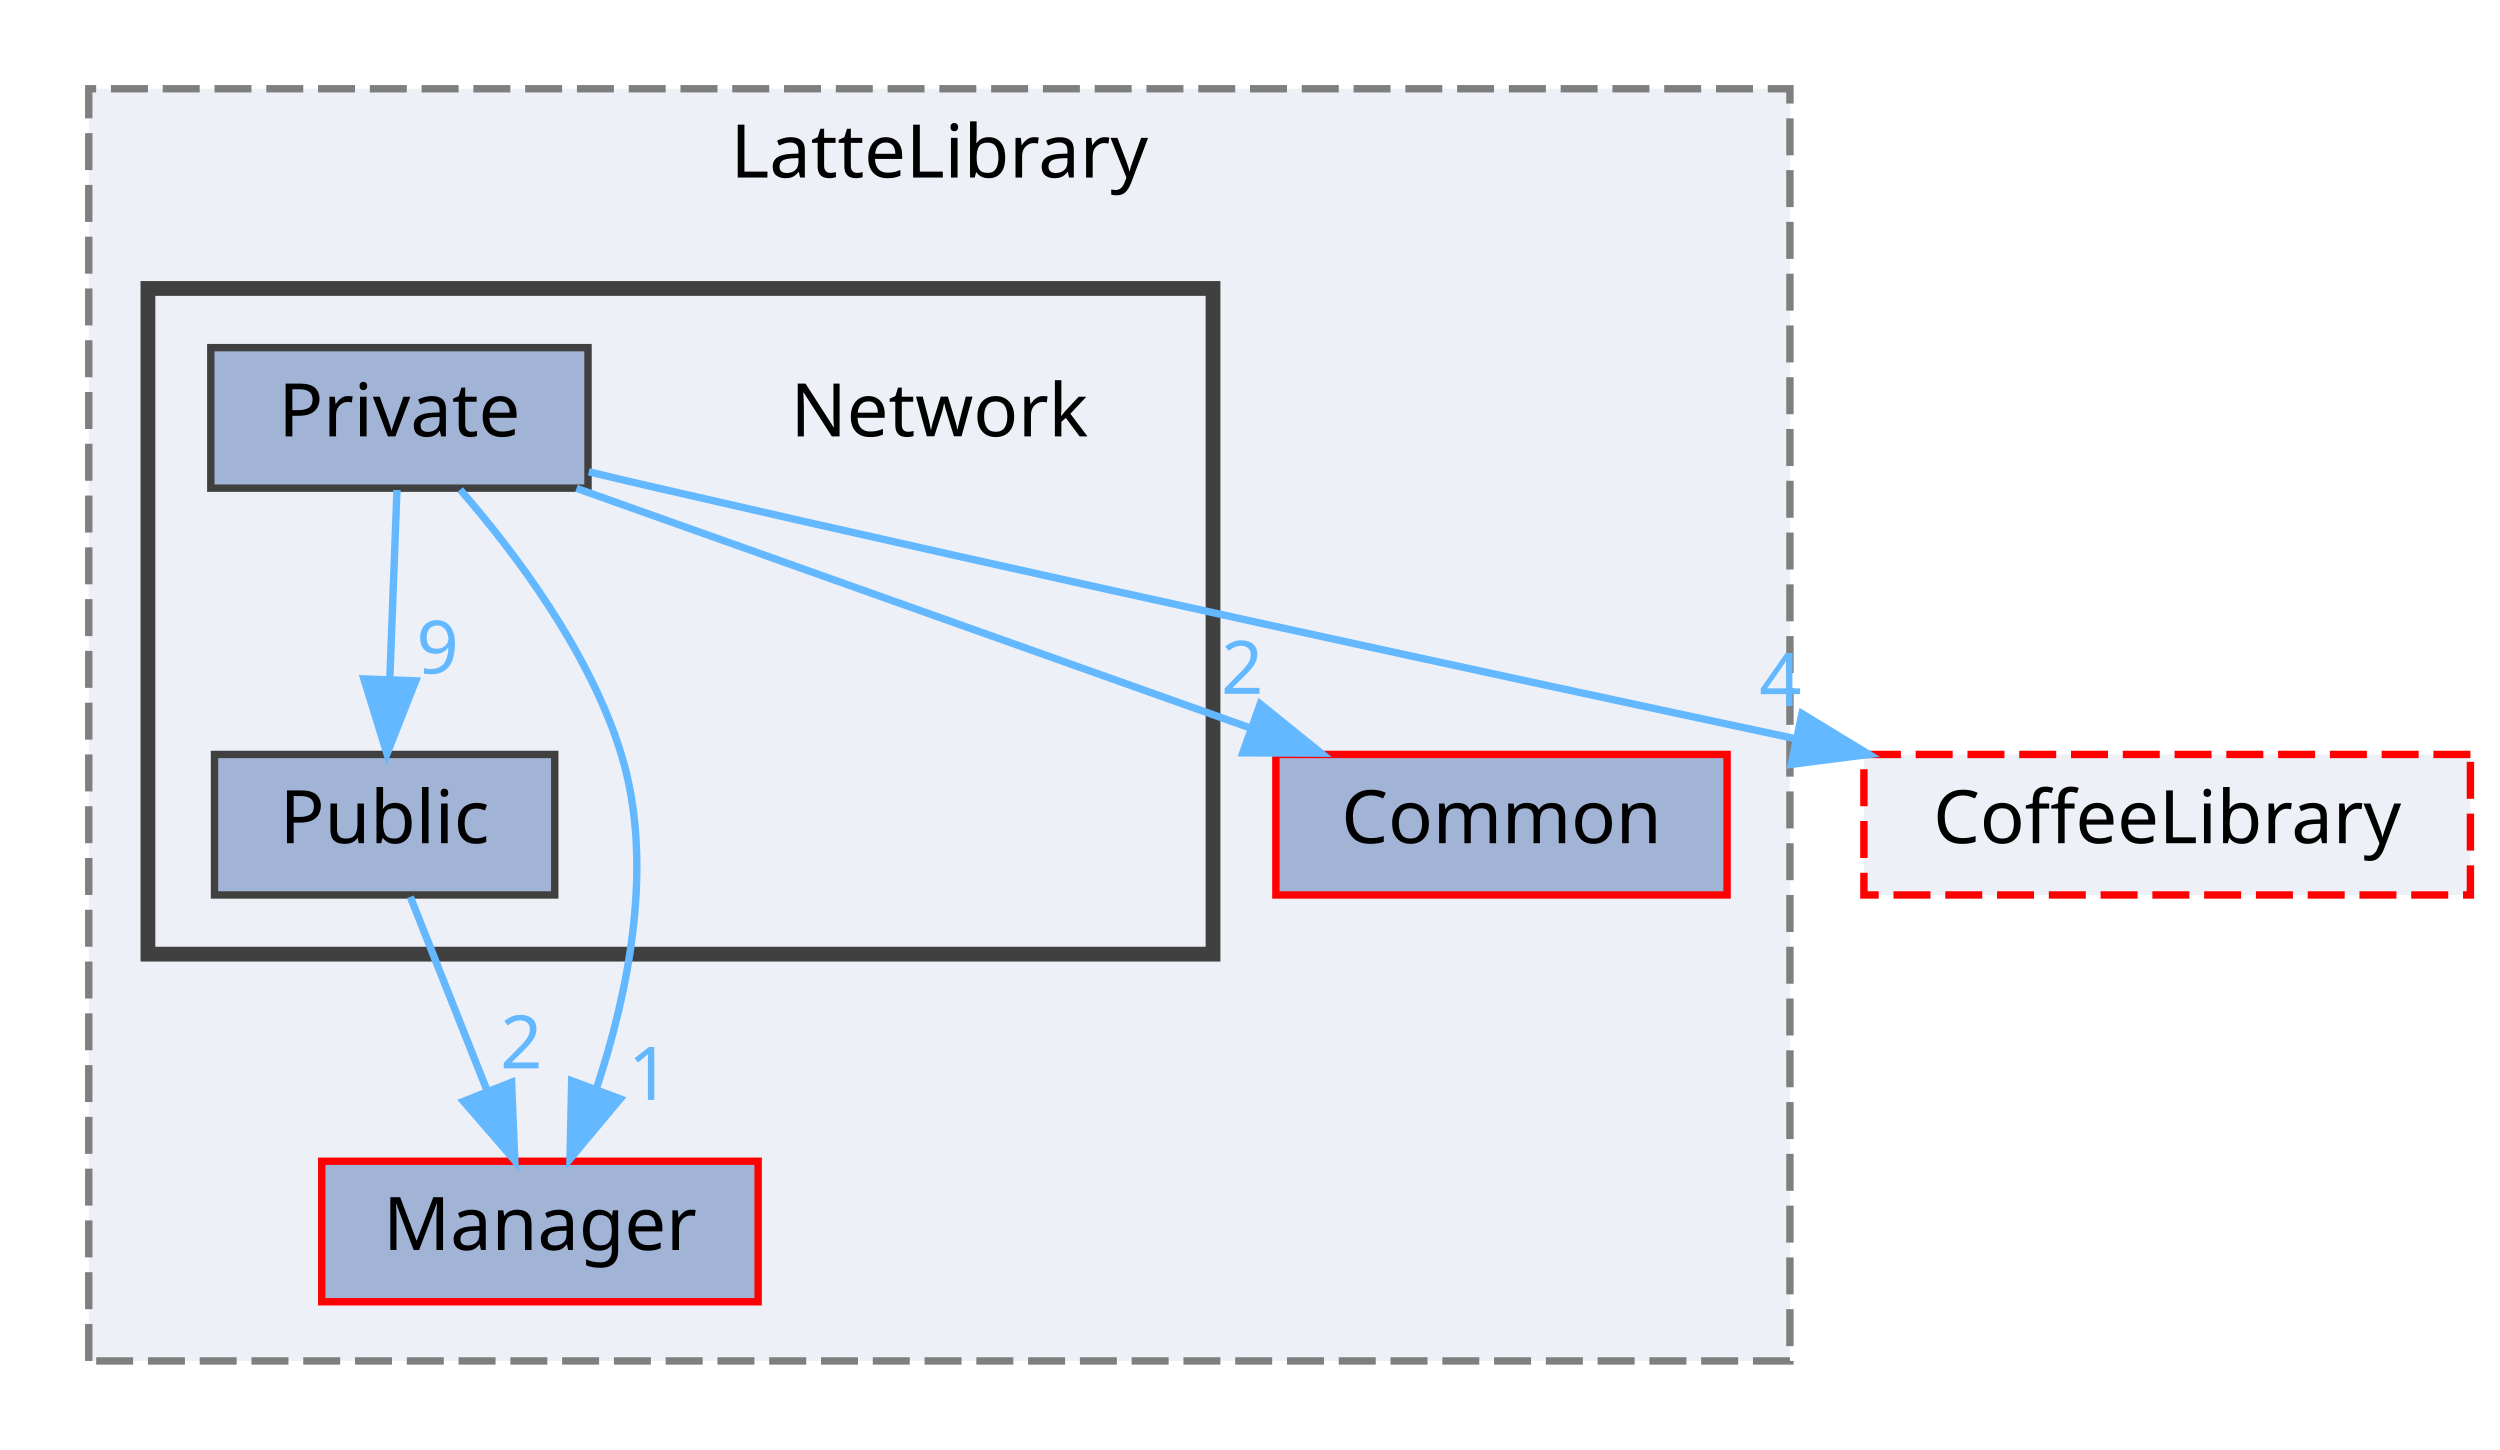
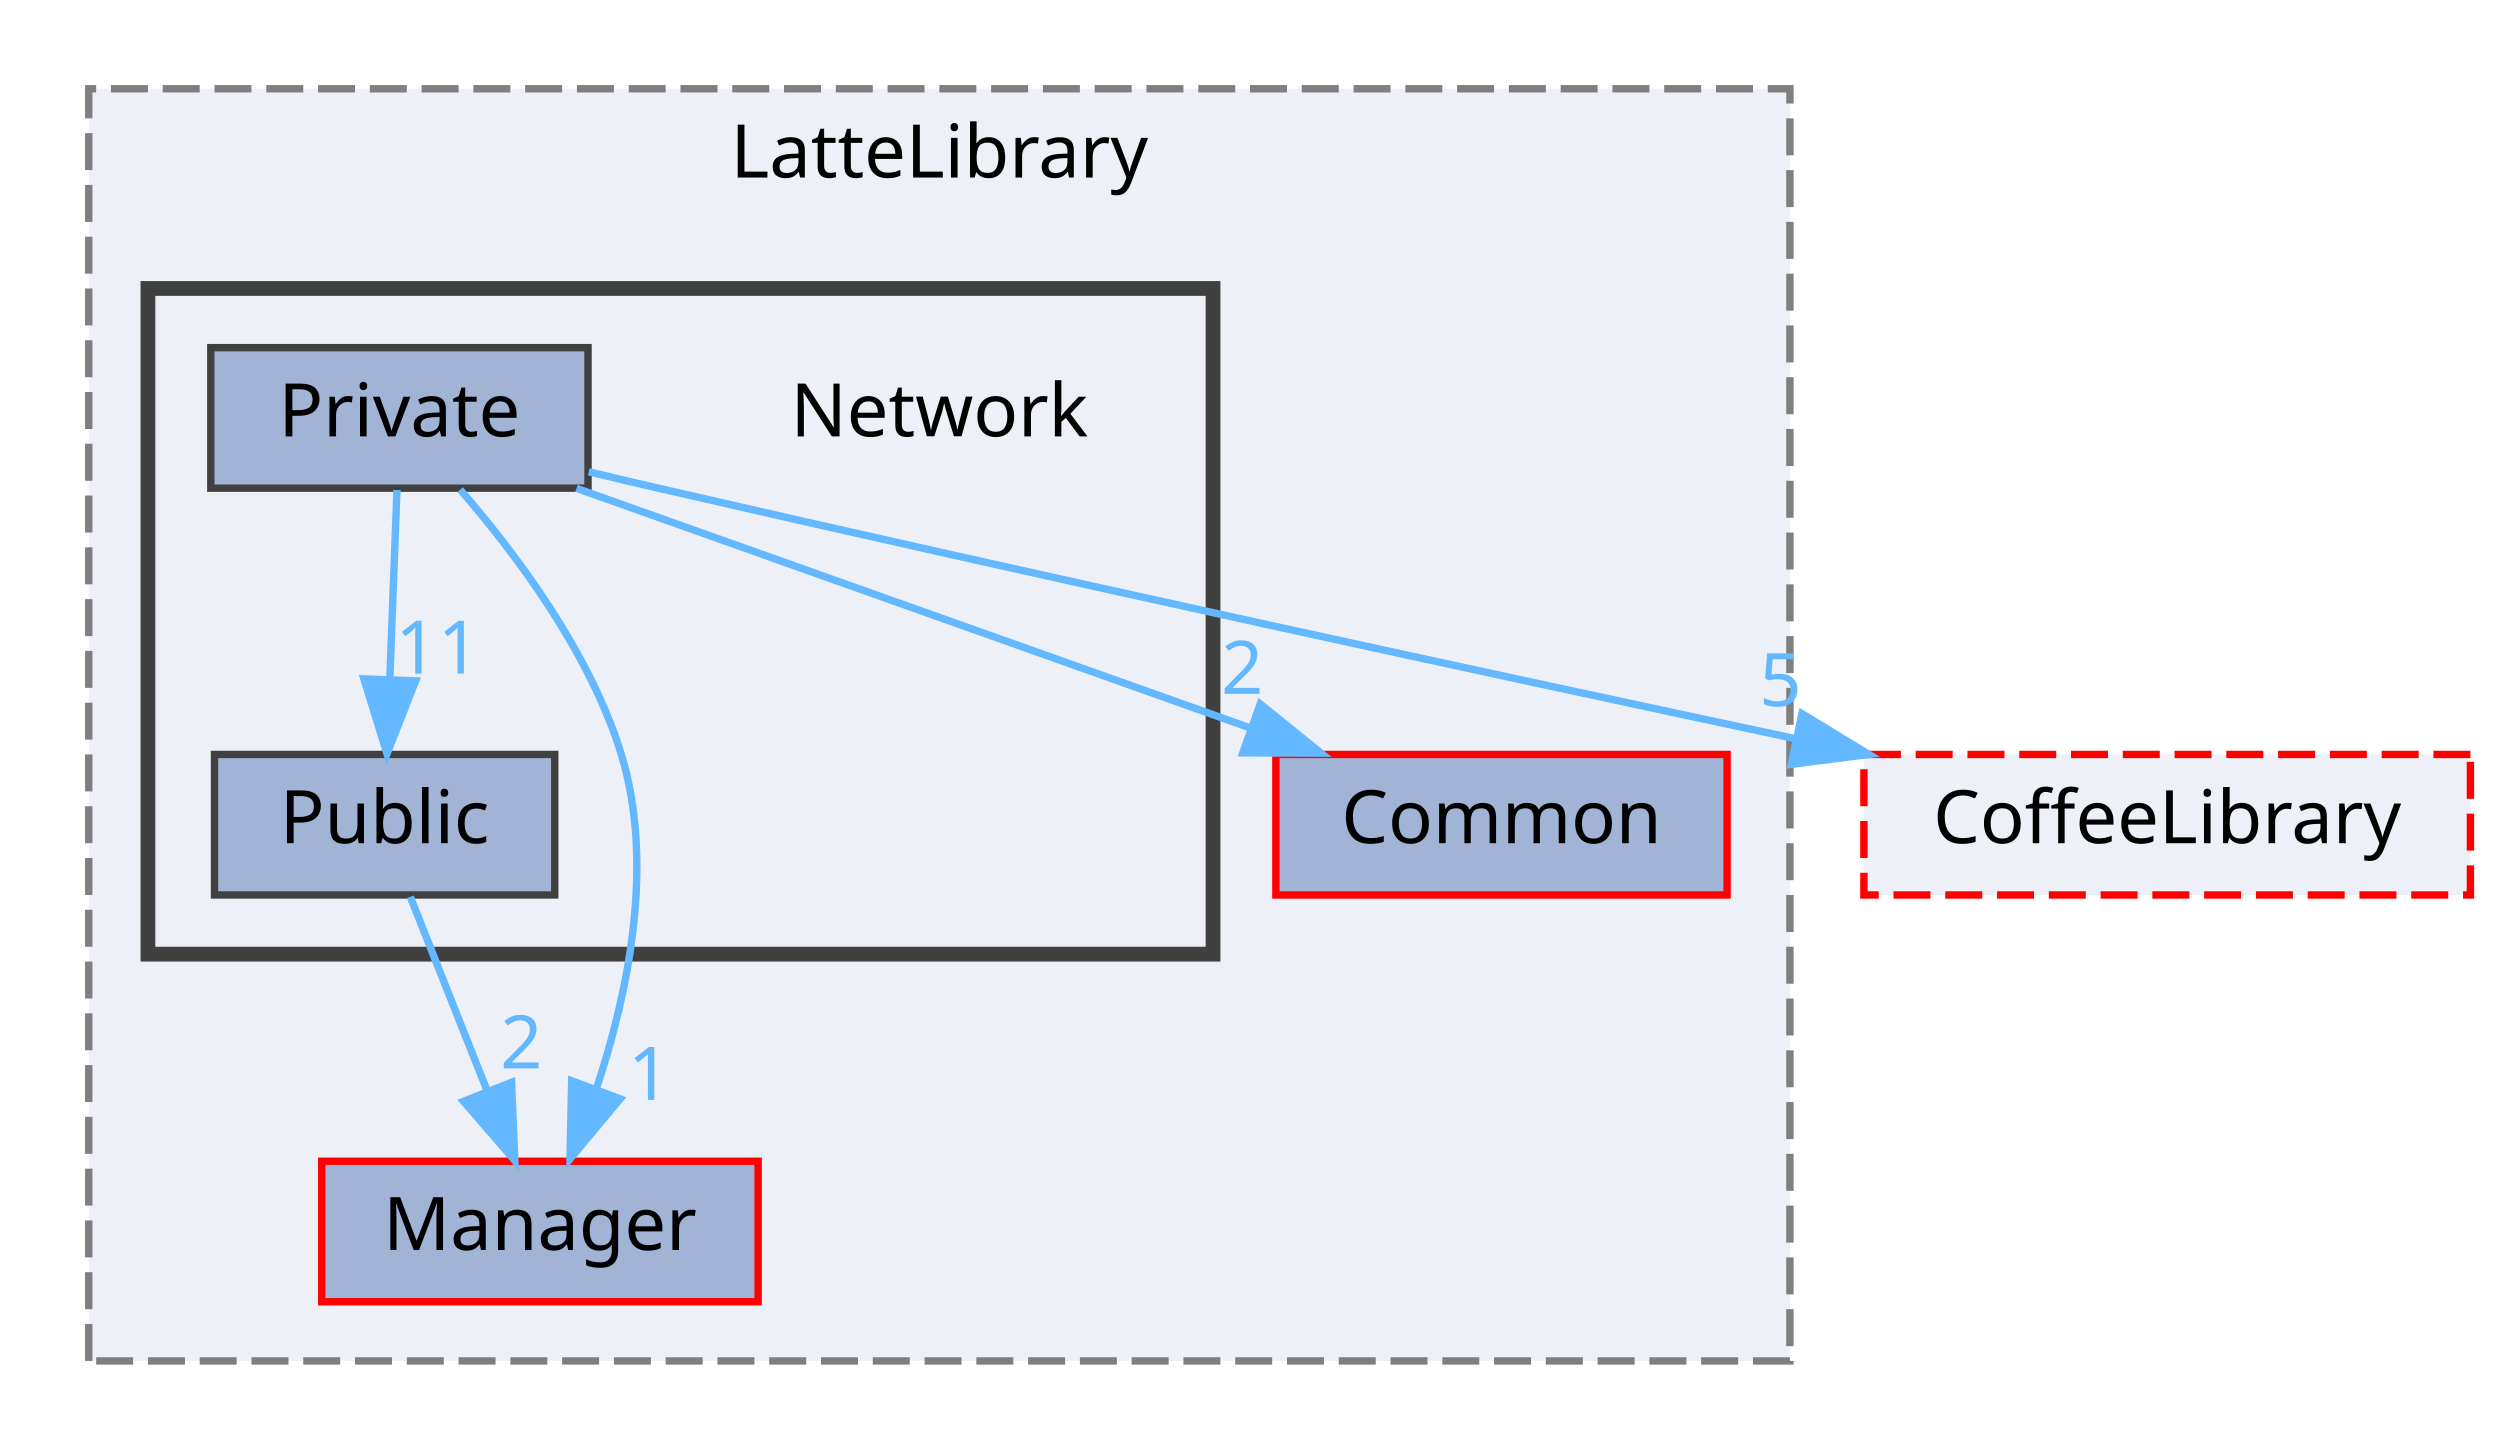
<svg xmlns="http://www.w3.org/2000/svg" xmlns:xlink="http://www.w3.org/1999/xlink" width="338pt" height="196pt" viewBox="0.00 0.00 338.00 196.00">
  <g id="graph0" class="graph" transform="scale(1 1) rotate(0) translate(4 192)">
    <g id="clust1" class="cluster">
      <g id="a_clust1">
        <a xlink:href="dir_399370037b6f5ff6b0840148d18ec8d9.html" target="_top" xlink:title="LatteLibrary">
          <polygon fill="#edf0f7" stroke="#7f7f7f" stroke-dasharray="5,2" points="8,-8 8,-180 238,-180 238,-8 8,-8" />
          <text text-anchor="middle" x="123" y="-168" font-family="Malgun Gothic" font-size="10.00">LatteLibrary</text>
        </a>
      </g>
    </g>
    <g id="clust2" class="cluster">
      <g id="a_clust2">
        <a xlink:href="dir_e087e9f775f75c5d7e3b9e5f5eaabdbd.html" target="_top">
          <polygon fill="#edf0f7" stroke="#404040" stroke-width="2" points="16,-63 16,-153 160,-153 160,-63 16,-63" />
        </a>
      </g>
    </g>
    <g id="node1" class="node">
      <g id="a_node1">
        <a xlink:href="dir_3895d977c26767e128462eaa7d00849f.html" target="_top" xlink:title="Manager">
          <polygon fill="#a2b4d6" stroke="red" points="98.5,-35 39.5,-35 39.5,-16 98.5,-16 98.5,-35" />
          <text text-anchor="middle" x="69" y="-23" font-family="Malgun Gothic" font-size="10.00">Manager</text>
        </a>
      </g>
    </g>
    <g id="node2" class="node">
      <g id="a_node2">
        <a xlink:href="dir_50ec6aae6709b88d100eb55ed3e47ab4.html" target="_top" xlink:title="Common">
          <polygon fill="#a2b4d6" stroke="red" points="229.5,-90 168.5,-90 168.5,-71 229.5,-71 229.5,-90" />
          <text text-anchor="middle" x="199" y="-78" font-family="Malgun Gothic" font-size="10.00">Common</text>
        </a>
      </g>
    </g>
    <g id="node3" class="node">
      <text text-anchor="middle" x="123" y="-133" font-family="Malgun Gothic" font-size="10.00">Network</text>
    </g>
    <g id="node4" class="node">
      <g id="a_node4">
        <a xlink:href="dir_5e0ce1c334f2ad18913db01d203ec301.html" target="_top" xlink:title="Private">
          <polygon fill="#a2b4d6" stroke="#404040" points="75.5,-145 24.5,-145 24.5,-126 75.5,-126 75.5,-145" />
          <text text-anchor="middle" x="50" y="-133" font-family="Malgun Gothic" font-size="10.00">Private</text>
        </a>
      </g>
    </g>
    <g id="edge2" class="edge">
      <g id="a_edge2">
        <a xlink:href="dir_000021_000012.html" target="_top">
          <path fill="none" stroke="#63b8ff" d="M58.21,-125.8C65.54,-117.38 75.75,-103.9 80,-90 84.55,-75.12 80.91,-57.67 76.64,-44.83" />
          <polygon fill="#63b8ff" stroke="#63b8ff" points="79.85,-43.43 73.06,-35.29 73.29,-45.88 79.85,-43.43" />
        </a>
      </g>
      <g id="a_edge2-headlabel">
        <a xlink:href="dir_000021_000012.html" target="_top" xlink:title="1">
          <text text-anchor="middle" x="83.77" y="-43.3" font-family="Malgun Gothic" font-size="10.00" fill="#63b8ff">1</text>
        </a>
      </g>
    </g>
    <g id="edge4" class="edge">
      <g id="a_edge4">
        <a xlink:href="dir_000021_000004.html" target="_top">
          <path fill="none" stroke="#63b8ff" d="M73.94,-125.98C98.56,-117.23 137.12,-103.51 164.92,-93.62" />
          <polygon fill="#63b8ff" stroke="#63b8ff" points="166.38,-96.82 174.62,-90.17 164.03,-90.22 166.38,-96.82" />
        </a>
      </g>
      <g id="a_edge4-headlabel">
        <a xlink:href="dir_000021_000004.html" target="_top" xlink:title="2">
          <text text-anchor="middle" x="163.94" y="-98.2" font-family="Malgun Gothic" font-size="10.00" fill="#63b8ff">2</text>
        </a>
      </g>
    </g>
    <g id="node5" class="node">
      <g id="a_node5">
        <a xlink:href="dir_3b844ddef371fe242fd7b8a26570a657.html" target="_top" xlink:title="Public">
          <polygon fill="#a2b4d6" stroke="#404040" points="71,-90 25,-90 25,-71 71,-71 71,-90" />
          <text text-anchor="middle" x="48" y="-78" font-family="Malgun Gothic" font-size="10.00">Public</text>
        </a>
      </g>
    </g>
    <g id="edge3" class="edge">
      <g id="a_edge3">
        <a xlink:href="dir_000021_000031.html" target="_top">
          <path fill="none" stroke="#63b8ff" d="M49.67,-125.75C49.41,-118.8 49.03,-108.85 48.7,-100.13" />
          <polygon fill="#63b8ff" stroke="#63b8ff" points="52.2,-99.95 48.32,-90.09 45.2,-100.21 52.2,-99.95" />
        </a>
      </g>
      <g id="a_edge3-headlabel">
-         <a xlink:href="dir_000021_000031.html" target="_top" xlink:title="9">
-           <text text-anchor="middle" x="55.17" y="-100.93" font-family="Malgun Gothic" font-size="10.00" fill="#63b8ff">9</text>
+         <a xlink:href="dir_000021_000031.html" target="_top" xlink:title="11">
+           <text text-anchor="middle" x="55.17" y="-100.93" font-family="Malgun Gothic" font-size="10.00" fill="#63b8ff">11</text>
        </a>
      </g>
    </g>
    <g id="node6" class="node">
      <g id="a_node6">
        <a xlink:href="dir_2270f6753238979635db772f09123181.html" target="_top" xlink:title="CoffeeLibrary">
          <polygon fill="#edf0f7" stroke="red" stroke-dasharray="5,2" points="330,-90 248,-90 248,-71 330,-71 330,-90" />
          <text text-anchor="middle" x="289" y="-78" font-family="Malgun Gothic" font-size="10.00">CoffeeLibrary</text>
        </a>
      </g>
    </g>
    <g id="edge1" class="edge">
      <g id="a_edge1">
        <a xlink:href="dir_000021_000003.html" target="_top">
          <path fill="none" stroke="#63b8ff" d="M75.6,-128.21C78.76,-127.45 81.95,-126.7 85,-126 137.38,-113.93 197.52,-100.91 238.85,-92.1" />
          <polygon fill="#63b8ff" stroke="#63b8ff" points="239.63,-95.51 248.68,-90 238.17,-88.66 239.63,-95.51" />
        </a>
      </g>
      <g id="a_edge1-headlabel">
-         <a xlink:href="dir_000021_000003.html" target="_top" xlink:title="4">
-           <text text-anchor="middle" x="236.71" y="-96.53" font-family="Malgun Gothic" font-size="10.00" fill="#63b8ff">4</text>
+         <a xlink:href="dir_000021_000003.html" target="_top" xlink:title="5">
+           <text text-anchor="middle" x="236.71" y="-96.53" font-family="Malgun Gothic" font-size="10.00" fill="#63b8ff">5</text>
        </a>
      </g>
    </g>
    <g id="edge5" class="edge">
      <g id="a_edge5">
        <a xlink:href="dir_000031_000012.html" target="_top">
          <path fill="none" stroke="#63b8ff" d="M51.47,-70.75C54.28,-63.65 58.34,-53.4 61.85,-44.56" />
          <polygon fill="#63b8ff" stroke="#63b8ff" points="65.17,-45.68 65.6,-35.09 58.66,-43.1 65.17,-45.68" />
        </a>
      </g>
      <g id="a_edge5-headlabel">
        <a xlink:href="dir_000031_000012.html" target="_top" xlink:title="2">
          <text text-anchor="middle" x="66.48" y="-47.56" font-family="Malgun Gothic" font-size="10.00" fill="#63b8ff">2</text>
        </a>
      </g>
    </g>
  </g>
</svg>
